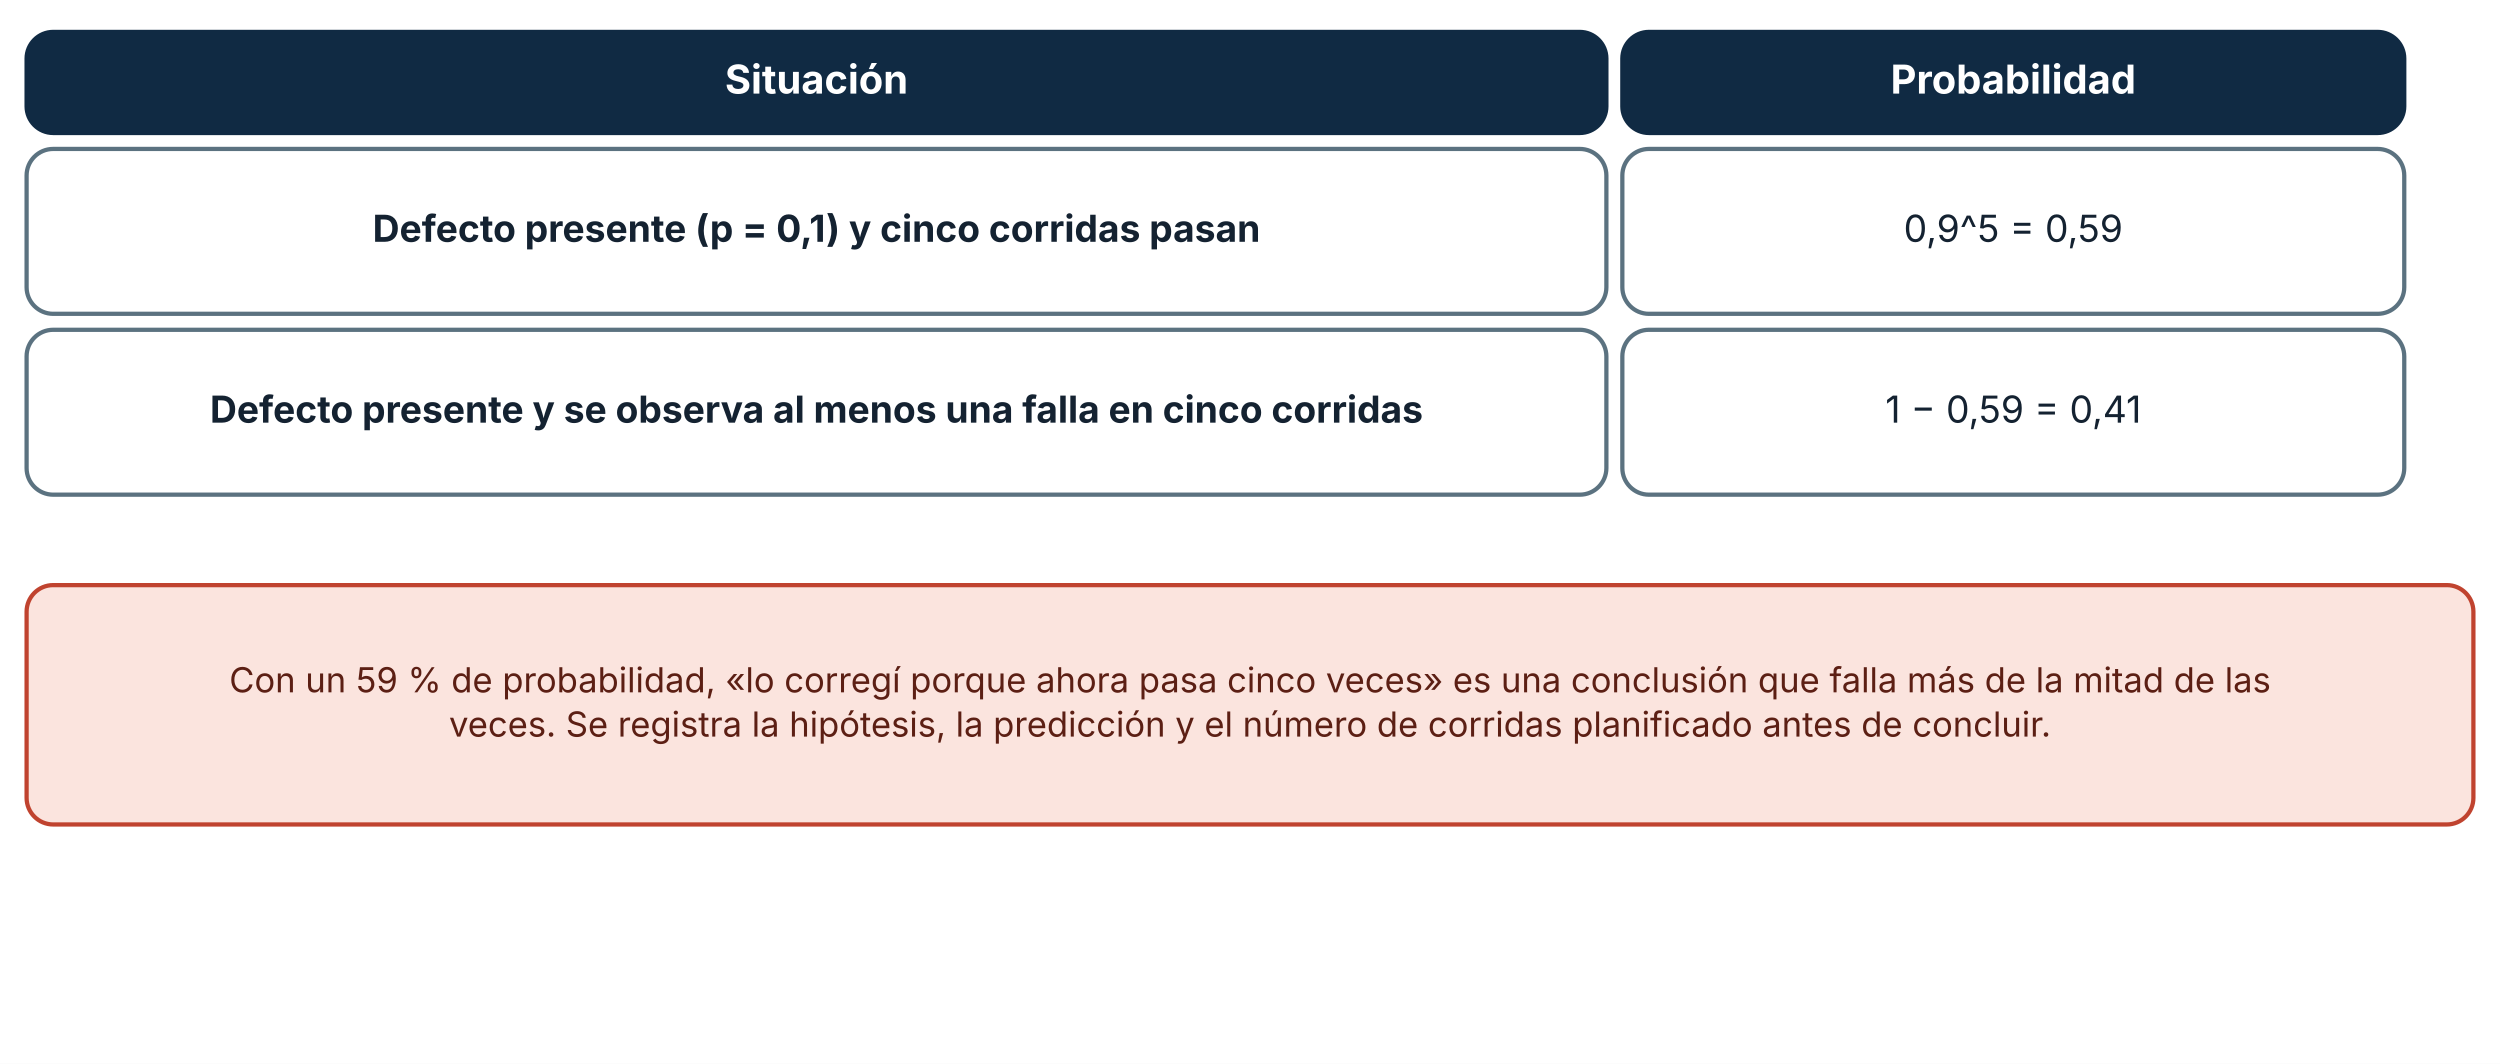
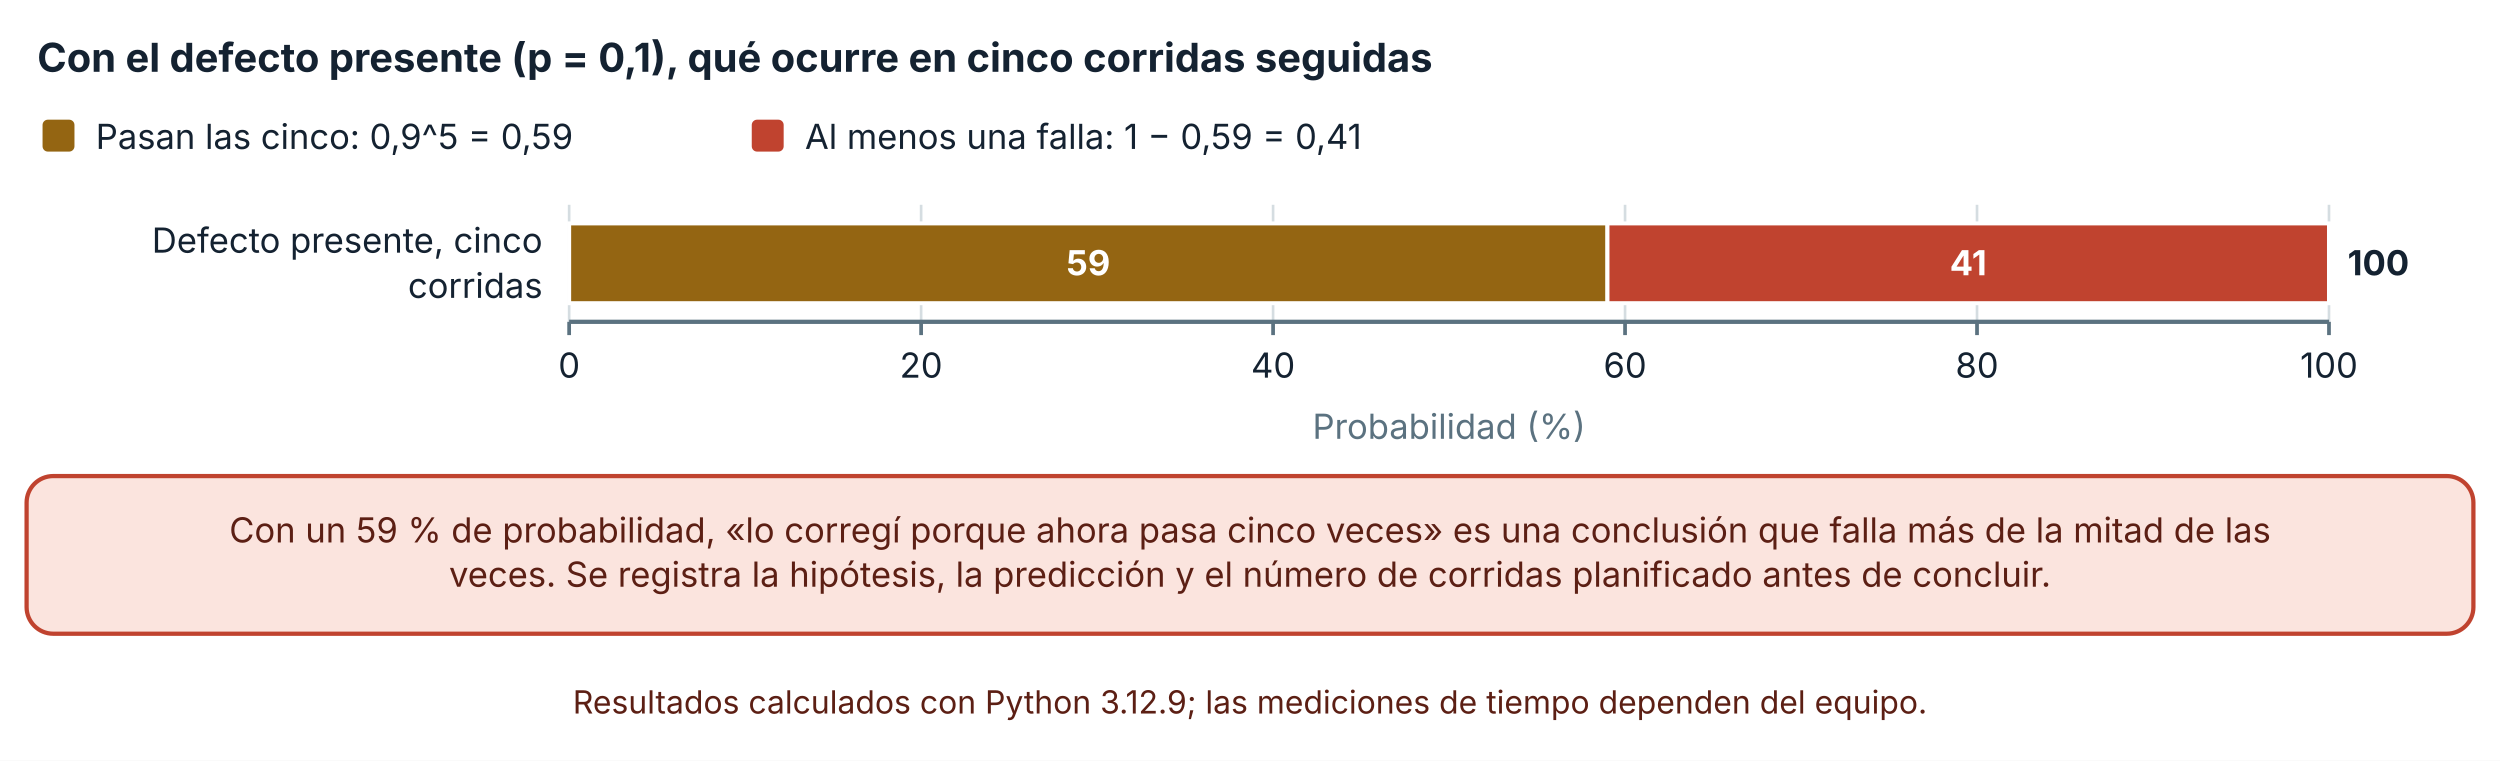
- <svg xmlns="http://www.w3.org/2000/svg" viewBox="0 0 940 400" width="940" height="400" role="img" aria-labelledby="t d" font-family="Inter, 'Segoe UI', system-ui, -apple-system, sans-serif">
+ <svg xmlns="http://www.w3.org/2000/svg" viewBox="0 0 940 286" width="940" height="286" role="img" aria-labelledby="t d" font-family="Inter, 'Segoe UI', system-ui, -apple-system, sans-serif">
  <defs>
    <marker id="arrow" viewBox="0 0 10 10" refX="9" refY="5" markerWidth="8" markerHeight="8" orient="auto-start-reverse">
      <path d="M0,0 L10,5 L0,10 z" fill="#32505f" />
    </marker>
    <marker id="arrow-coral" viewBox="0 0 10 10" refX="9" refY="5" markerWidth="8" markerHeight="8" orient="auto-start-reverse">
      <path d="M0,0 L10,5 L0,10 z" fill="#c0432f" />
    </marker>
  </defs>
-   <rect width="940" height="400" fill="#ffffff" />
-   <rect x="10" y="12" width="594" height="38" rx="10" fill="#102a43" stroke="#102a43" stroke-width="1.6" />
-   <text x="307" y="35.2" font-size="15" text-anchor="middle" font-weight="700" fill="#ffffff">
-     <tspan x="307" dy="0">Situación</tspan>
+   <rect width="940" height="286" fill="#ffffff" />
+   <text x="14" y="27" font-size="15" text-anchor="start" font-weight="700" fill="#142231">
+     <tspan x="14" dy="0">Con el defecto presente (p = 0,1), qué ocurre en cinco corridas seguidas</tspan>
  </text>
-   <rect x="610" y="12" width="294" height="38" rx="10" fill="#102a43" stroke="#102a43" stroke-width="1.6" />
-   <text x="757" y="35.2" font-size="15" text-anchor="middle" font-weight="700" fill="#ffffff">
-     <tspan x="757" dy="0">Probabilidad</tspan>
+   <rect x="16" y="45" width="12" height="12" rx="2" fill="#946512" />
+   <text x="36" y="56" font-size="13" text-anchor="start" font-weight="400" fill="#142231">
+     <tspan x="36" dy="0">Pasan las cinco: 0,9^5 = 0,59</tspan>
  </text>
-   <rect x="10" y="56" width="594" height="62" rx="10" fill="#ffffff" stroke="#5b7280" stroke-width="1.6" />
-   <text x="307" y="90.92" font-size="14" text-anchor="middle" font-weight="700" fill="#142231">
-     <tspan x="307" dy="0">Defecto presente (p = 0,1) y cinco corridas pasan</tspan>
+   <rect x="282.66" y="45" width="12" height="12" rx="2" fill="#c0432f" />
+   <text x="302.66" y="56" font-size="13" text-anchor="start" font-weight="400" fill="#142231">
+     <tspan x="302.66" dy="0">Al menos una falla: 1 − 0,59 = 0,41</tspan>
  </text>
-   <rect x="610" y="56" width="294" height="62" rx="10" fill="#ffffff" stroke="#5b7280" stroke-width="1.6" />
-   <text x="757" y="90.92" font-size="14" text-anchor="middle" font-weight="400" fill="#142231">
-     <tspan x="757" dy="0">0,9^5 = 0,59</tspan>
+   <line x1="214" y1="77" x2="214" y2="121" stroke="#d5dde1" stroke-width="1" />
+   <line x1="214" y1="121" x2="214" y2="126" stroke="#5b7280" stroke-width="1.4" />
+   <text x="214" y="142" font-size="13" text-anchor="middle" font-weight="400" fill="#142231">
+     <tspan x="214" dy="0">0</tspan>
  </text>
-   <rect x="10" y="124" width="594" height="62" rx="10" fill="#ffffff" stroke="#5b7280" stroke-width="1.6" />
-   <text x="307" y="158.92" font-size="14" text-anchor="middle" font-weight="700" fill="#142231">
-     <tspan x="307" dy="0">Defecto presente y se observa al menos una falla en cinco corridas</tspan>
+   <line x1="346.34" y1="77" x2="346.34" y2="121" stroke="#d5dde1" stroke-width="1" />
+   <line x1="346.34" y1="121" x2="346.34" y2="126" stroke="#5b7280" stroke-width="1.4" />
+   <text x="346.34" y="142" font-size="13" text-anchor="middle" font-weight="400" fill="#142231">
+     <tspan x="346.34" dy="0">20</tspan>
  </text>
-   <rect x="610" y="124" width="294" height="62" rx="10" fill="#ffffff" stroke="#5b7280" stroke-width="1.6" />
-   <text x="757" y="158.92" font-size="14" text-anchor="middle" font-weight="400" fill="#142231">
-     <tspan x="757" dy="0">1 − 0,59 = 0,41</tspan>
+   <line x1="478.68" y1="77" x2="478.68" y2="121" stroke="#d5dde1" stroke-width="1" />
+   <line x1="478.68" y1="121" x2="478.68" y2="126" stroke="#5b7280" stroke-width="1.4" />
+   <text x="478.68" y="142" font-size="13" text-anchor="middle" font-weight="400" fill="#142231">
+     <tspan x="478.68" dy="0">40</tspan>
  </text>
-   <rect x="10" y="220" width="920" height="90" rx="10" fill="#fbe4de" stroke="#c0432f" stroke-width="1.6" />
-   <text x="470" y="260.32" font-size="13" text-anchor="middle" font-weight="400" fill="#5c1f14">
+   <line x1="611.02" y1="77" x2="611.02" y2="121" stroke="#d5dde1" stroke-width="1" />
+   <line x1="611.02" y1="121" x2="611.02" y2="126" stroke="#5b7280" stroke-width="1.4" />
+   <text x="611.02" y="142" font-size="13" text-anchor="middle" font-weight="400" fill="#142231">
+     <tspan x="611.02" dy="0">60</tspan>
+   </text>
+   <line x1="743.36" y1="77" x2="743.36" y2="121" stroke="#d5dde1" stroke-width="1" />
+   <line x1="743.36" y1="121" x2="743.36" y2="126" stroke="#5b7280" stroke-width="1.4" />
+   <text x="743.36" y="142" font-size="13" text-anchor="middle" font-weight="400" fill="#142231">
+     <tspan x="743.36" dy="0">80</tspan>
+   </text>
+   <line x1="875.7" y1="77" x2="875.7" y2="121" stroke="#d5dde1" stroke-width="1" />
+   <line x1="875.7" y1="121" x2="875.7" y2="126" stroke="#5b7280" stroke-width="1.4" />
+   <text x="875.7" y="142" font-size="13" text-anchor="middle" font-weight="400" fill="#142231">
+     <tspan x="875.7" dy="0">100</tspan>
+   </text>
+   <line x1="214" y1="121" x2="875.7" y2="121" stroke="#5b7280" stroke-width="1.6" />
+   <text x="204" y="95" font-size="13" text-anchor="end" font-weight="400" fill="#142231">
+     <tspan x="204" dy="0">Defecto presente, cinco</tspan>
+   </text>
+   <text x="204" y="112" font-size="13" text-anchor="end" font-weight="400" fill="#142231">
+     <tspan x="204" dy="0">corridas</tspan>
+   </text>
+   <rect x="214" y="84" width="390.403" height="30" fill="#946512" stroke="#ffffff" stroke-width="1.5" />
+   <text x="409.202" y="103.5" font-size="13" text-anchor="middle" font-weight="700" fill="#ffffff">
+     <tspan x="409.202" dy="0">59</tspan>
+   </text>
+   <rect x="604.403" y="84" width="271.297" height="30" fill="#c0432f" stroke="#ffffff" stroke-width="1.5" />
+   <text x="740.052" y="103.5" font-size="13" text-anchor="middle" font-weight="700" fill="#ffffff">
+     <tspan x="740.052" dy="0">41</tspan>
+   </text>
+   <text x="882.7" y="103.5" font-size="13" text-anchor="start" font-weight="700" fill="#142231">
+     <tspan x="882.7" dy="0">100</tspan>
+   </text>
+   <text x="544.85" y="165" font-size="13" text-anchor="middle" font-weight="400" fill="#5b7280">
+     <tspan x="544.85" dy="0">Probabilidad (%)</tspan>
+   </text>
+   <rect x="10" y="179" width="920" height="59.28" rx="10" fill="#fbe4de" stroke="#c0432f" stroke-width="1.6" />
+   <text x="470" y="203.96" font-size="13" text-anchor="middle" font-weight="400" fill="#5c1f14">
    <tspan x="470" dy="0">Con un 59 % de probabilidad, «lo corregí porque ahora pasa cinco veces» es una conclusión que falla más de la mitad de las</tspan>
  </text>
-   <text x="470" y="276.96" font-size="13" text-anchor="middle" font-weight="400" fill="#5c1f14">
+   <text x="470" y="220.6" font-size="13" text-anchor="middle" font-weight="400" fill="#5c1f14">
    <tspan x="470" dy="0">veces. Se registra la hipótesis, la predicción y el número de corridas planificado antes de concluir.</tspan>
  </text>
+   <text x="470" y="268.28" font-size="12" text-anchor="middle" font-weight="400" fill="#5c1f14">
+     <tspan x="470" dy="0">Resultados calculados con Python 3.12.9; las mediciones de tiempo dependen del equipo.</tspan>
+   </text>
</svg>
